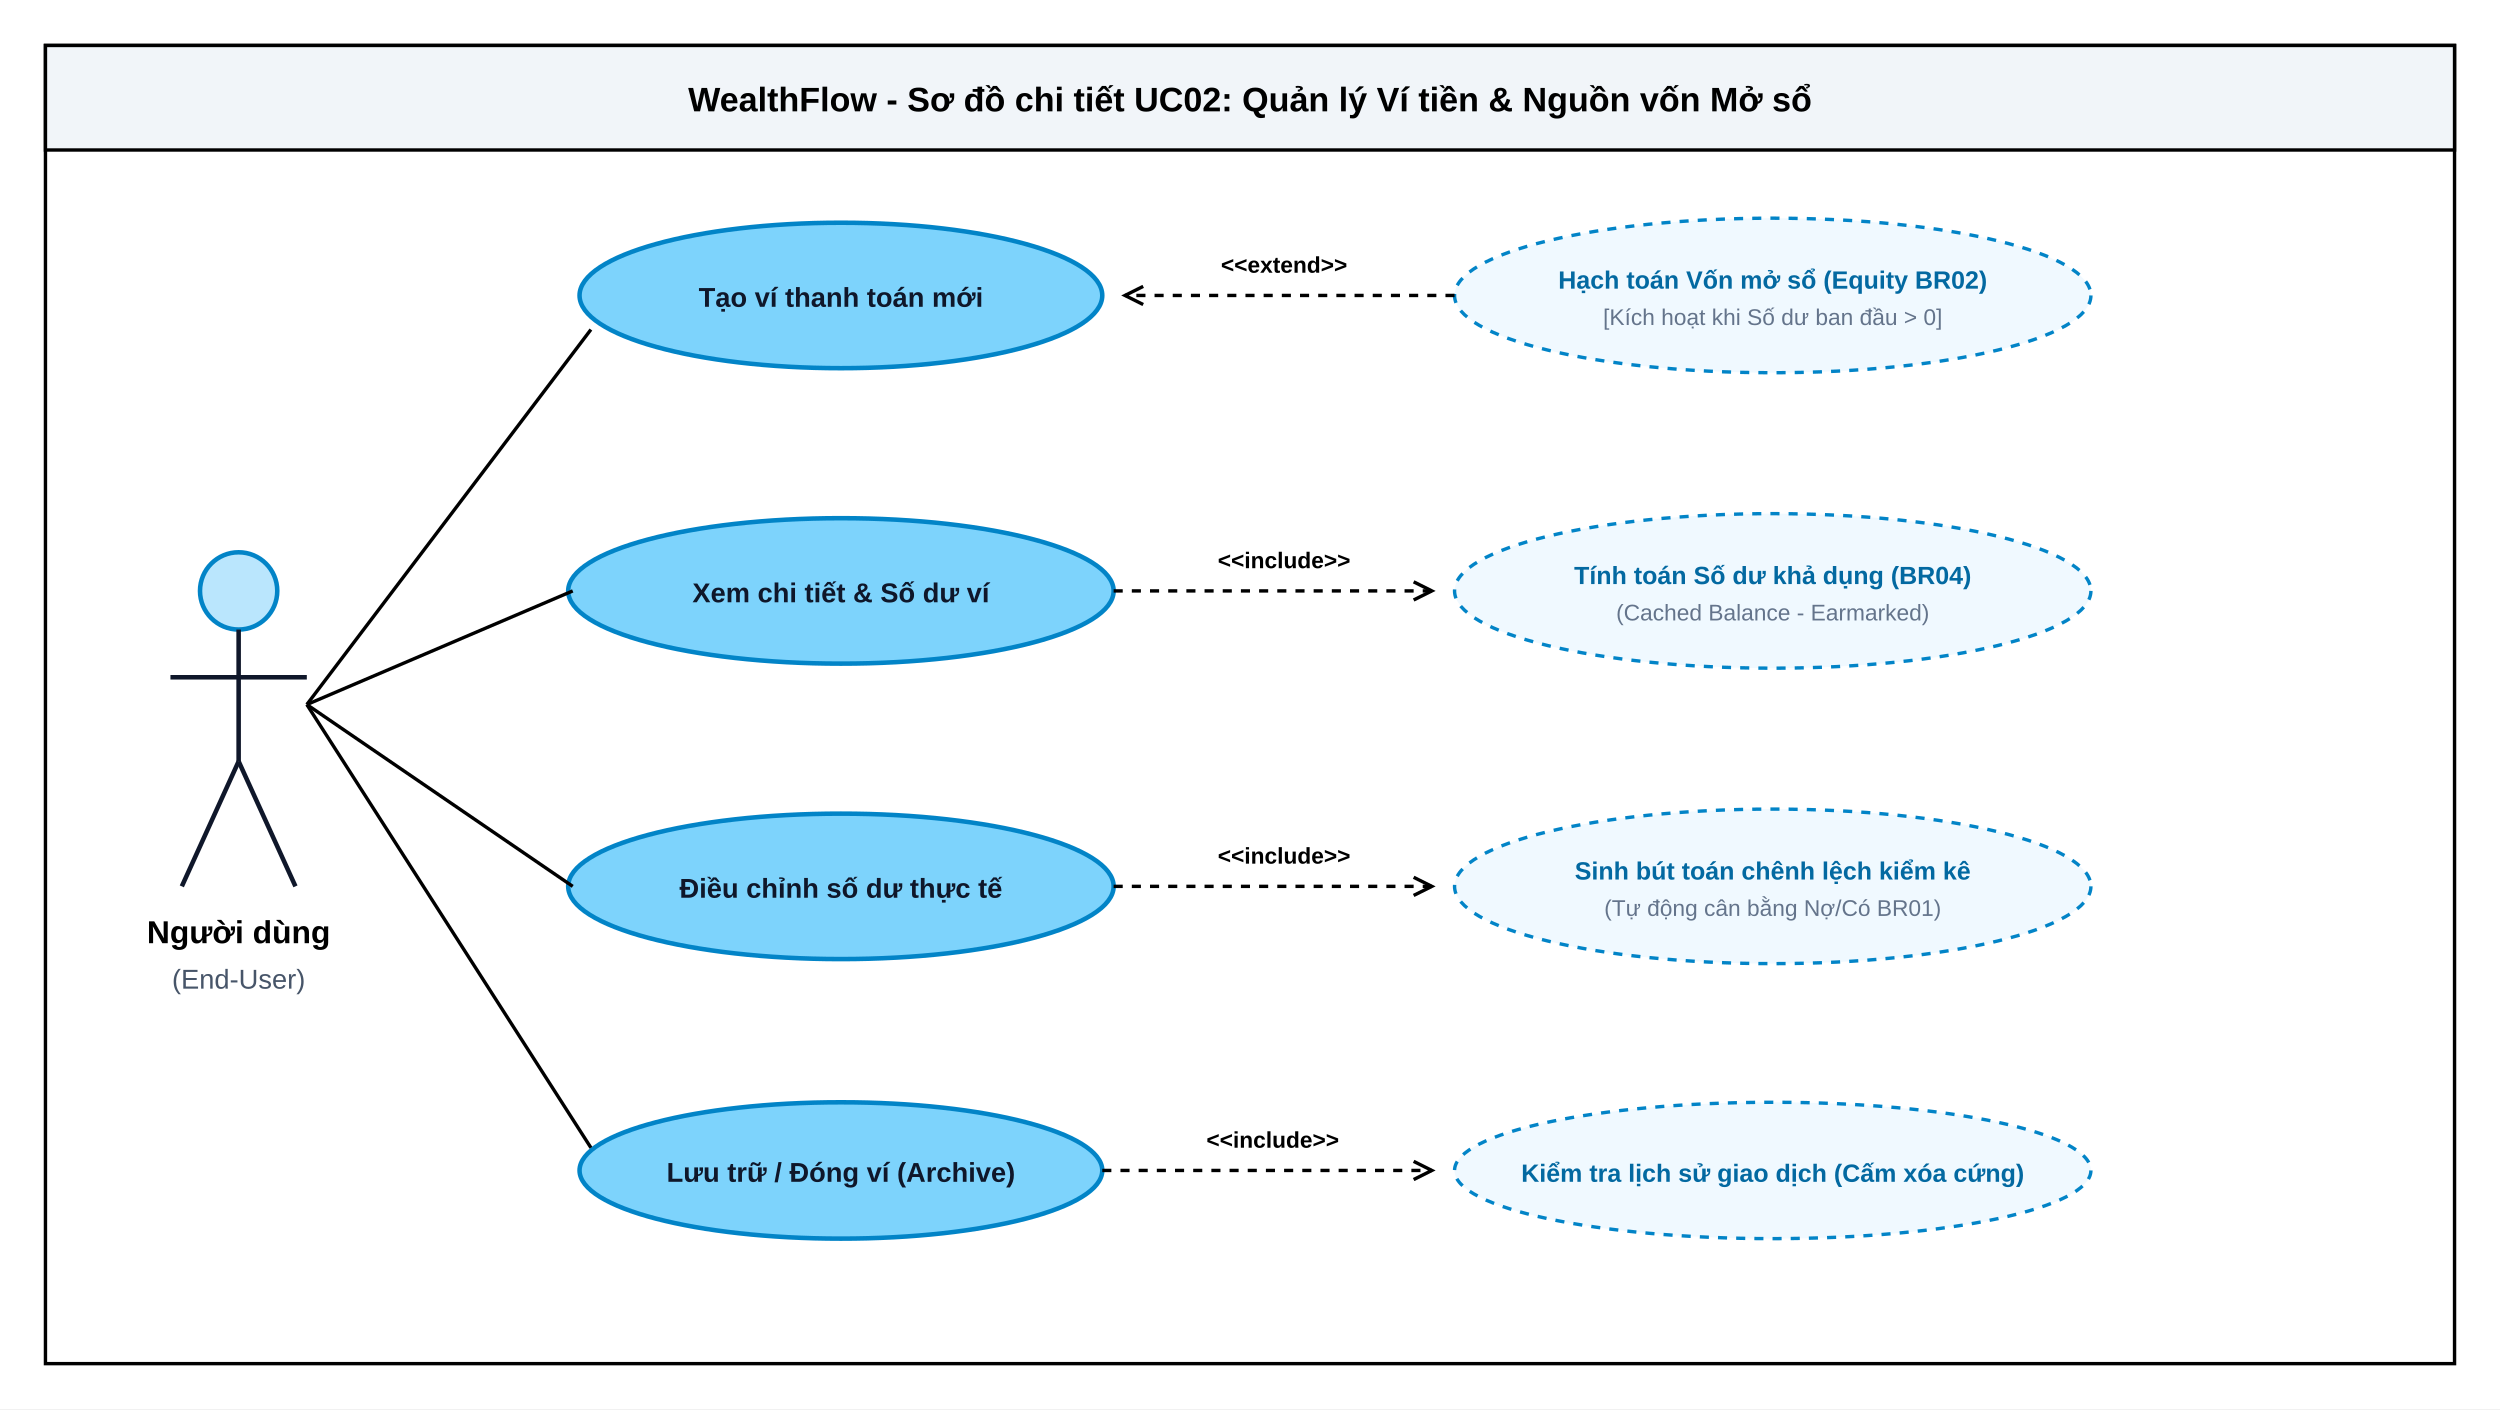
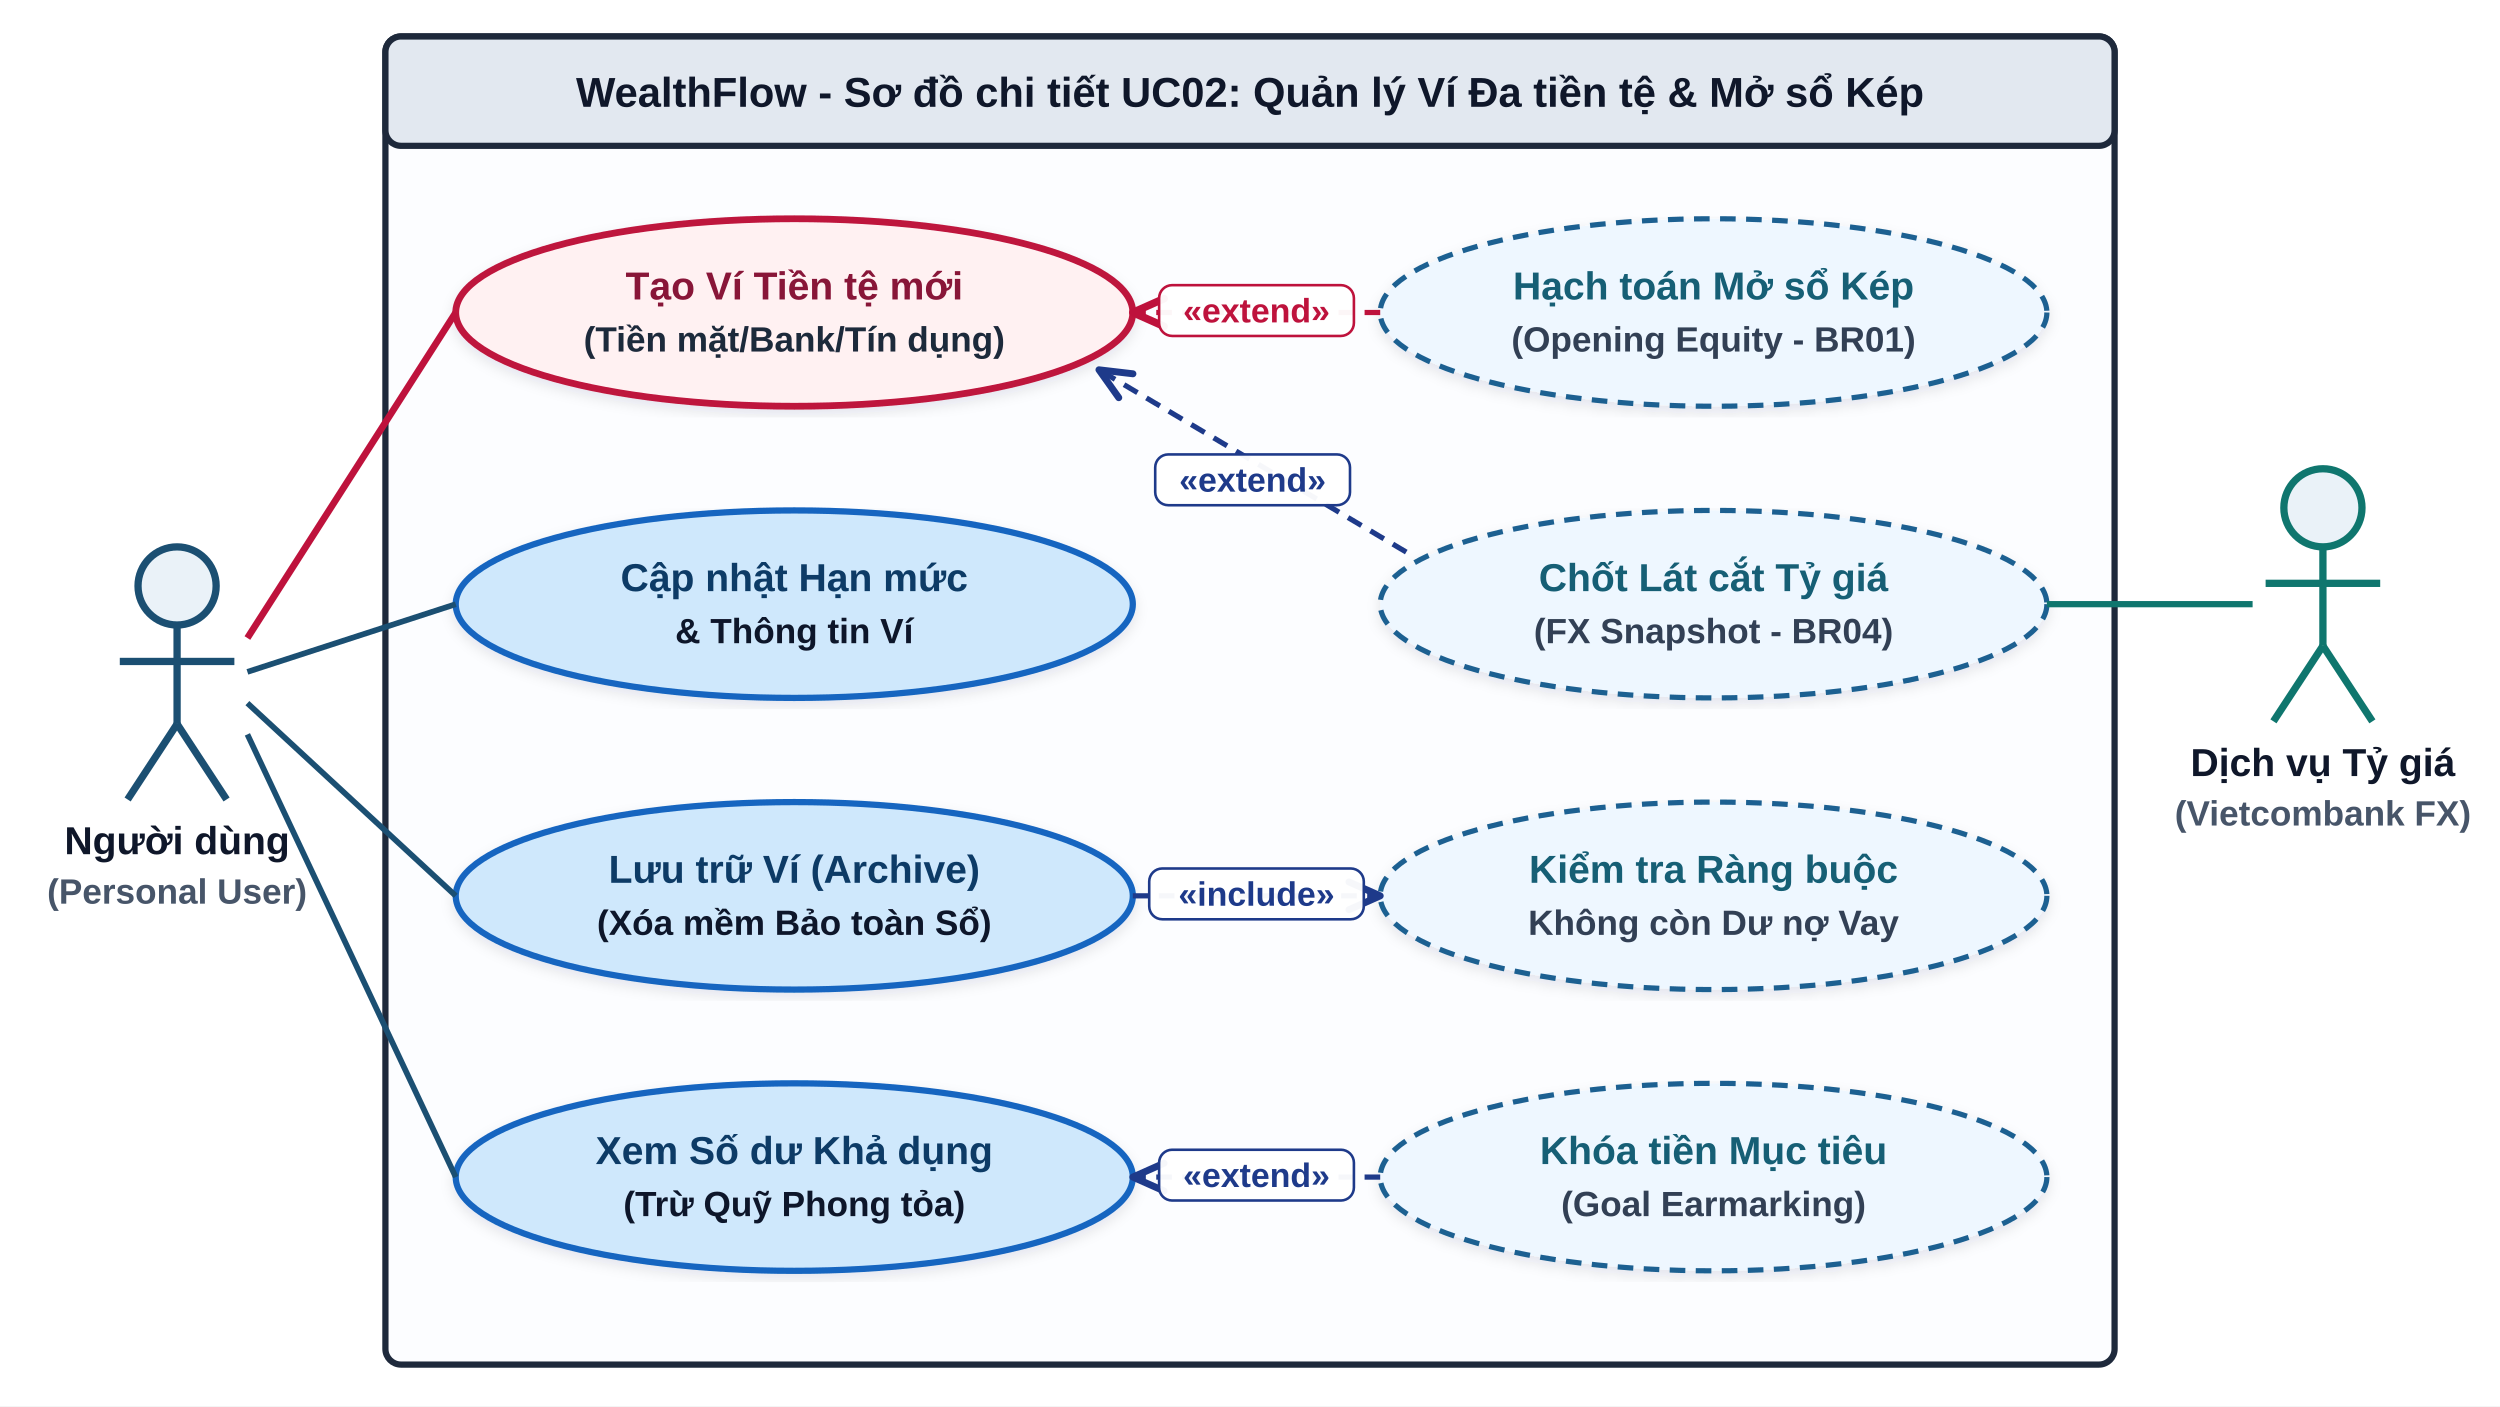
- <svg xmlns="http://www.w3.org/2000/svg" viewBox="0 0 1100 620" width="1100" height="620">
+ <svg xmlns="http://www.w3.org/2000/svg" viewBox="0 0 960 540" width="960" height="540" font-family="Segoe UI, Arial, sans-serif">
  <defs>
-     <marker id="uml-arrow" viewBox="0 0 12 12" refX="10" refY="6" markerWidth="8" markerHeight="8" orient="auto">
-       <polyline points="2 2, 10 6, 2 10" fill="none" stroke="#000000" stroke-width="1.5" />
+     <filter id="shadow" x="-4%" y="-4%" width="108%" height="110%">
+       <feDropShadow dx="0" dy="2" stdDeviation="2.5" flood-color="#0f172a" flood-opacity="0.10" />
+     </filter>
+     <marker id="uml-arrow" viewBox="0 0 12 12" refX="10" refY="6" markerWidth="8" markerHeight="8" orient="auto-start-reverse">
+       <path d="M 1 2 L 10 6 L 1 10" fill="none" stroke="#1e3a8a" stroke-width="2.0" stroke-linecap="round" stroke-linejoin="round" />
+     </marker>
+     <marker id="uml-arrow-red" viewBox="0 0 12 12" refX="10" refY="6" markerWidth="8" markerHeight="8" orient="auto-start-reverse">
+       <path d="M 1 2 L 10 6 L 1 10" fill="none" stroke="#be123c" stroke-width="2.2" stroke-linecap="round" stroke-linejoin="round" />
    </marker>
  </defs>
-   <rect width="1100" height="620" fill="#FFFFFF" />
-   <rect x="20" y="20" width="1060" height="580" fill="#FFFFFF" stroke="#000000" stroke-width="1.5" />
-   <rect x="20" y="20" width="1060" height="46" fill="#F1F5F9" stroke="#000000" stroke-width="1.5" />
-   <text x="550" y="49" font-family="'Segoe UI', Arial, sans-serif" font-size="15" font-weight="bold" fill="#000000" text-anchor="middle">WealthFlow - Sơ đồ chi tiết UC02: Quản lý Ví tiền &amp; Nguồn vốn Mở sổ</text>
-   <g id="actor-user">
-     <circle cx="105" cy="260" r="17" fill="#BAE6FD" stroke="#0284C7" stroke-width="2" />
-     <line x1="105" y1="277" x2="105" y2="335" stroke="#0F172A" stroke-width="2" />
-     <line x1="75" y1="298" x2="135" y2="298" stroke="#0F172A" stroke-width="2" />
-     <line x1="105" y1="335" x2="80" y2="390" stroke="#0F172A" stroke-width="2" />
-     <line x1="105" y1="335" x2="130" y2="390" stroke="#0F172A" stroke-width="2" />
-     <text x="105" y="415" font-family="'Segoe UI', Arial, sans-serif" font-size="14" font-weight="bold" fill="#000000" text-anchor="middle">Người dùng</text>
-     <text x="105" y="435" font-family="'Segoe UI', Arial, sans-serif" font-size="12" fill="#475569" text-anchor="middle">(End-User)</text>
+   <rect width="960" height="540" fill="#ffffff" />
+   <rect x="148" y="14" width="664" height="510" rx="6" fill="#fcfdff" stroke="#1e293b" stroke-width="2.4" />
+   <rect x="148" y="14" width="664" height="42" rx="6" fill="#e2e8f0" stroke="#1e293b" stroke-width="2.4" />
+   <text x="480" y="41" text-anchor="middle" fill="#0f172a" font-size="16" font-weight="700">WealthFlow - Sơ đồ chi tiết UC02: Quản lý Ví Đa tiền tệ &amp; Mở sổ Kép</text>
+   <g>
+     <circle cx="68" cy="225" r="15" fill="#eaf2f8" stroke="#1b4f72" stroke-width="2.8" />
+     <line x1="68" y1="240" x2="68" y2="278" stroke="#1b4f72" stroke-width="2.8" />
+     <line x1="46" y1="254" x2="90" y2="254" stroke="#1b4f72" stroke-width="2.8" />
+     <line x1="68" y1="278" x2="49" y2="307" stroke="#1b4f72" stroke-width="2.8" />
+     <line x1="68" y1="278" x2="87" y2="307" stroke="#1b4f72" stroke-width="2.8" />
+     <text x="68" y="328" text-anchor="middle" fill="#0f172a" font-size="15" font-weight="700">Người dùng</text>
+     <text x="68" y="347" text-anchor="middle" fill="#475569" font-size="13.5" font-weight="600">(Personal User)</text>
  </g>
-   <ellipse cx="370" cy="130" rx="115" ry="32" fill="#7DD3FC" stroke="#0284C7" stroke-width="2" />
-   <text x="370" y="135" font-family="'Segoe UI', Arial, sans-serif" font-size="12" font-weight="bold" fill="#0F172A" text-anchor="middle">Tạo ví thanh toán mới</text>
-   <ellipse cx="370" cy="260" rx="120" ry="32" fill="#7DD3FC" stroke="#0284C7" stroke-width="2" />
-   <text x="370" y="265" font-family="'Segoe UI', Arial, sans-serif" font-size="12" font-weight="bold" fill="#0F172A" text-anchor="middle">Xem chi tiết &amp; Số dư ví</text>
-   <ellipse cx="370" cy="390" rx="120" ry="32" fill="#7DD3FC" stroke="#0284C7" stroke-width="2" />
-   <text x="370" y="395" font-family="'Segoe UI', Arial, sans-serif" font-size="12" font-weight="bold" fill="#0F172A" text-anchor="middle">Điều chỉnh số dư thực tế</text>
-   <ellipse cx="370" cy="515" rx="115" ry="30" fill="#7DD3FC" stroke="#0284C7" stroke-width="2" />
-   <text x="370" y="520" font-family="'Segoe UI', Arial, sans-serif" font-size="12" font-weight="bold" fill="#0F172A" text-anchor="middle">Lưu trữ / Đóng ví (Archive)</text>
-   <ellipse cx="780" cy="130" rx="140" ry="34" fill="#F0F9FF" stroke="#0284C7" stroke-width="1.5" stroke-dasharray="4,4" />
-   <text x="780" y="127" font-family="'Segoe UI', Arial, sans-serif" font-size="11" font-weight="600" fill="#0369A1" text-anchor="middle">Hạch toán Vốn mở sổ (Equity BR02)</text>
-   <text x="780" y="143" font-family="'Segoe UI', Arial, sans-serif" font-size="10" fill="#64748B" text-anchor="middle">[Kích hoạt khi Số dư ban đầu &gt; 0]</text>
-   <ellipse cx="780" cy="260" rx="140" ry="34" fill="#F0F9FF" stroke="#0284C7" stroke-width="1.5" stroke-dasharray="4,4" />
-   <text x="780" y="257" font-family="'Segoe UI', Arial, sans-serif" font-size="11" font-weight="600" fill="#0369A1" text-anchor="middle">Tính toán Số dư khả dụng (BR04)</text>
-   <text x="780" y="273" font-family="'Segoe UI', Arial, sans-serif" font-size="10" fill="#64748B" text-anchor="middle">(Cached Balance - Earmarked)</text>
-   <ellipse cx="780" cy="390" rx="140" ry="34" fill="#F0F9FF" stroke="#0284C7" stroke-width="1.5" stroke-dasharray="4,4" />
-   <text x="780" y="387" font-family="'Segoe UI', Arial, sans-serif" font-size="11" font-weight="600" fill="#0369A1" text-anchor="middle">Sinh bút toán chênh lệch kiểm kê</text>
-   <text x="780" y="403" font-family="'Segoe UI', Arial, sans-serif" font-size="10" fill="#64748B" text-anchor="middle">(Tự động cân bằng Nợ/Có BR01)</text>
-   <ellipse cx="780" cy="515" rx="140" ry="30" fill="#F0F9FF" stroke="#0284C7" stroke-width="1.5" stroke-dasharray="4,4" />
-   <text x="780" y="520" font-family="'Segoe UI', Arial, sans-serif" font-size="11" font-weight="600" fill="#0369A1" text-anchor="middle">Kiểm tra lịch sử giao dịch (Cấm xóa cứng)</text>
-   <line x1="135" y1="310" x2="260" y2="145" stroke="#000000" stroke-width="1.5" />
-   <line x1="135" y1="310" x2="252" y2="260" stroke="#000000" stroke-width="1.5" />
-   <line x1="135" y1="310" x2="252" y2="390" stroke="#000000" stroke-width="1.5" />
-   <line x1="135" y1="310" x2="260" y2="505" stroke="#000000" stroke-width="1.5" />
-   <line x1="640" y1="130" x2="495" y2="130" stroke="#000000" stroke-width="1.5" stroke-dasharray="4,4" marker-end="url(#uml-arrow)" />
-   <text x="565" y="120" font-family="'Segoe UI', Arial, sans-serif" font-size="10" font-weight="bold" fill="#000000" text-anchor="middle">&lt;&lt;extend&gt;&gt;</text>
-   <line x1="490" y1="260" x2="630" y2="260" stroke="#000000" stroke-width="1.5" stroke-dasharray="4,4" marker-end="url(#uml-arrow)" />
-   <text x="565" y="250" font-family="'Segoe UI', Arial, sans-serif" font-size="10" font-weight="bold" fill="#000000" text-anchor="middle">&lt;&lt;include&gt;&gt;</text>
-   <line x1="490" y1="390" x2="630" y2="390" stroke="#000000" stroke-width="1.5" stroke-dasharray="4,4" marker-end="url(#uml-arrow)" />
-   <text x="565" y="380" font-family="'Segoe UI', Arial, sans-serif" font-size="10" font-weight="bold" fill="#000000" text-anchor="middle">&lt;&lt;include&gt;&gt;</text>
-   <line x1="485" y1="515" x2="630" y2="515" stroke="#000000" stroke-width="1.5" stroke-dasharray="4,4" marker-end="url(#uml-arrow)" />
-   <text x="560" y="505" font-family="'Segoe UI', Arial, sans-serif" font-size="10" font-weight="bold" fill="#000000" text-anchor="middle">&lt;&lt;include&gt;&gt;</text>
+   <g>
+     <circle cx="892" cy="195" r="15" fill="#eaf2f8" stroke="#0f766e" stroke-width="2.8" />
+     <line x1="892" y1="210" x2="892" y2="248" stroke="#0f766e" stroke-width="2.8" />
+     <line x1="870" y1="224" x2="914" y2="224" stroke="#0f766e" stroke-width="2.8" />
+     <line x1="892" y1="248" x2="873" y2="277" stroke="#0f766e" stroke-width="2.8" />
+     <line x1="892" y1="248" x2="911" y2="277" stroke="#0f766e" stroke-width="2.8" />
+     <text x="892" y="298" text-anchor="middle" fill="#0f172a" font-size="15" font-weight="700">Dịch vụ Tỷ giá</text>
+     <text x="892" y="317" text-anchor="middle" fill="#475569" font-size="13.5" font-weight="600">(Vietcombank FX)</text>
+   </g>
+   <g filter="url(#shadow)">
+     <ellipse cx="305" cy="120" rx="130" ry="36" fill="#fff1f2" stroke="#be123c" stroke-width="2.6" />
+     <text x="305" y="115" text-anchor="middle" fill="#881337" font-size="15" font-weight="700">Tạo Ví Tiền tệ mới</text>
+     <text x="305" y="135" text-anchor="middle" fill="#1e293b" font-size="13.5" font-weight="600">(Tiền mặt/Bank/Tín dụng)</text>
+   </g>
+   <g filter="url(#shadow)">
+     <ellipse cx="305" cy="232" rx="130" ry="36" fill="#cfe8fc" stroke="#1565c0" stroke-width="2.4" />
+     <text x="305" y="227" text-anchor="middle" fill="#0d3b66" font-size="15" font-weight="700">Cập nhật Hạn mức</text>
+     <text x="305" y="247" text-anchor="middle" fill="#0f172a" font-size="13.5" font-weight="600">&amp; Thông tin Ví</text>
+   </g>
+   <g filter="url(#shadow)">
+     <ellipse cx="305" cy="344" rx="130" ry="36" fill="#cfe8fc" stroke="#1565c0" stroke-width="2.4" />
+     <text x="305" y="339" text-anchor="middle" fill="#0d3b66" font-size="15" font-weight="700">Lưu trữ Ví (Archive)</text>
+     <text x="305" y="359" text-anchor="middle" fill="#0f172a" font-size="13.5" font-weight="600">(Xóa mềm Bảo toàn Sổ)</text>
+   </g>
+   <g filter="url(#shadow)">
+     <ellipse cx="305" cy="452" rx="130" ry="36" fill="#cfe8fc" stroke="#1565c0" stroke-width="2.4" />
+     <text x="305" y="447" text-anchor="middle" fill="#0d3b66" font-size="15" font-weight="700">Xem Số dư Khả dụng</text>
+     <text x="305" y="467" text-anchor="middle" fill="#0f172a" font-size="13.5" font-weight="600">(Trừ Quỹ Phong tỏa)</text>
+   </g>
+   <g filter="url(#shadow)">
+     <ellipse cx="658" cy="120" rx="128" ry="36" fill="#eef7ff" stroke="#1e6091" stroke-width="2.0" stroke-dasharray="6,4" />
+     <text x="658" y="115" text-anchor="middle" fill="#155e75" font-size="15" font-weight="700">Hạch toán Mở sổ Kép</text>
+     <text x="658" y="135" text-anchor="middle" fill="#334155" font-size="13.5" font-weight="600">(Opening Equity - BR01)</text>
+   </g>
+   <g filter="url(#shadow)">
+     <ellipse cx="658" cy="232" rx="128" ry="36" fill="#eef7ff" stroke="#1e6091" stroke-width="2.0" stroke-dasharray="6,4" />
+     <text x="658" y="227" text-anchor="middle" fill="#155e75" font-size="15" font-weight="700">Chốt Lát cắt Tỷ giá</text>
+     <text x="658" y="247" text-anchor="middle" fill="#334155" font-size="13.5" font-weight="600">(FX Snapshot - BR04)</text>
+   </g>
+   <g filter="url(#shadow)">
+     <ellipse cx="658" cy="344" rx="128" ry="36" fill="#eef7ff" stroke="#1e6091" stroke-width="2.0" stroke-dasharray="6,4" />
+     <text x="658" y="339" text-anchor="middle" fill="#155e75" font-size="15" font-weight="700">Kiểm tra Ràng buộc</text>
+     <text x="658" y="359" text-anchor="middle" fill="#334155" font-size="13.5" font-weight="600">Không còn Dư nợ Vay</text>
+   </g>
+   <g filter="url(#shadow)">
+     <ellipse cx="658" cy="452" rx="128" ry="36" fill="#eef7ff" stroke="#1e6091" stroke-width="2.0" stroke-dasharray="6,4" />
+     <text x="658" y="447" text-anchor="middle" fill="#155e75" font-size="15" font-weight="700">Khóa tiền Mục tiêu</text>
+     <text x="658" y="467" text-anchor="middle" fill="#334155" font-size="13.5" font-weight="600">(Goal Earmarking)</text>
+   </g>
+   <line x1="95" y1="245" x2="175" y2="120" stroke="#be123c" stroke-width="2.6" />
+   <line x1="95" y1="258" x2="175" y2="232" stroke="#1b4f72" stroke-width="2.2" />
+   <line x1="95" y1="270" x2="175" y2="344" stroke="#1b4f72" stroke-width="2.2" />
+   <line x1="95" y1="282" x2="175" y2="452" stroke="#1b4f72" stroke-width="2.2" />
+   <line x1="865" y1="232" x2="786" y2="232" stroke="#0f766e" stroke-width="2.4" />
+   <line x1="530" y1="120" x2="435" y2="120" stroke="#be123c" stroke-width="2.0" stroke-dasharray="6,4" marker-end="url(#uml-arrow-red)" />
+   <rect x="445.1" y="109.5" width="74.8" height="19.5" rx="5" fill="#ffffff" fill-opacity="0.96" stroke="#be123c" stroke-width="1.0" />
+   <text x="482.5" y="123.8" text-anchor="middle" fill="#be123c" font-size="13" font-weight="700">«extend»</text>
+   <line x1="540" y1="212" x2="422" y2="142" stroke="#1e3a8a" stroke-width="2.0" stroke-dasharray="6,4" marker-end="url(#uml-arrow)" />
+   <rect x="443.6" y="174.5" width="74.8" height="19.5" rx="5" fill="#ffffff" fill-opacity="0.96" stroke="#1e3a8a" stroke-width="1.0" />
+   <text x="481.0" y="188.8" text-anchor="middle" fill="#1e3a8a" font-size="13" font-weight="700">«extend»</text>
+   <line x1="435" y1="344" x2="530" y2="344" stroke="#1e3a8a" stroke-width="2.0" stroke-dasharray="6,4" marker-end="url(#uml-arrow)" />
+   <rect x="441.3" y="333.5" width="82.4" height="19.5" rx="5" fill="#ffffff" fill-opacity="0.96" stroke="#1e3a8a" stroke-width="1.0" />
+   <text x="482.5" y="347.8" text-anchor="middle" fill="#1e3a8a" font-size="13" font-weight="700">«include»</text>
+   <line x1="530" y1="452" x2="435" y2="452" stroke="#1e3a8a" stroke-width="2.0" stroke-dasharray="6,4" marker-end="url(#uml-arrow)" />
+   <rect x="445.1" y="441.5" width="74.8" height="19.5" rx="5" fill="#ffffff" fill-opacity="0.96" stroke="#1e3a8a" stroke-width="1.0" />
+   <text x="482.5" y="455.8" text-anchor="middle" fill="#1e3a8a" font-size="13" font-weight="700">«extend»</text>
</svg>
